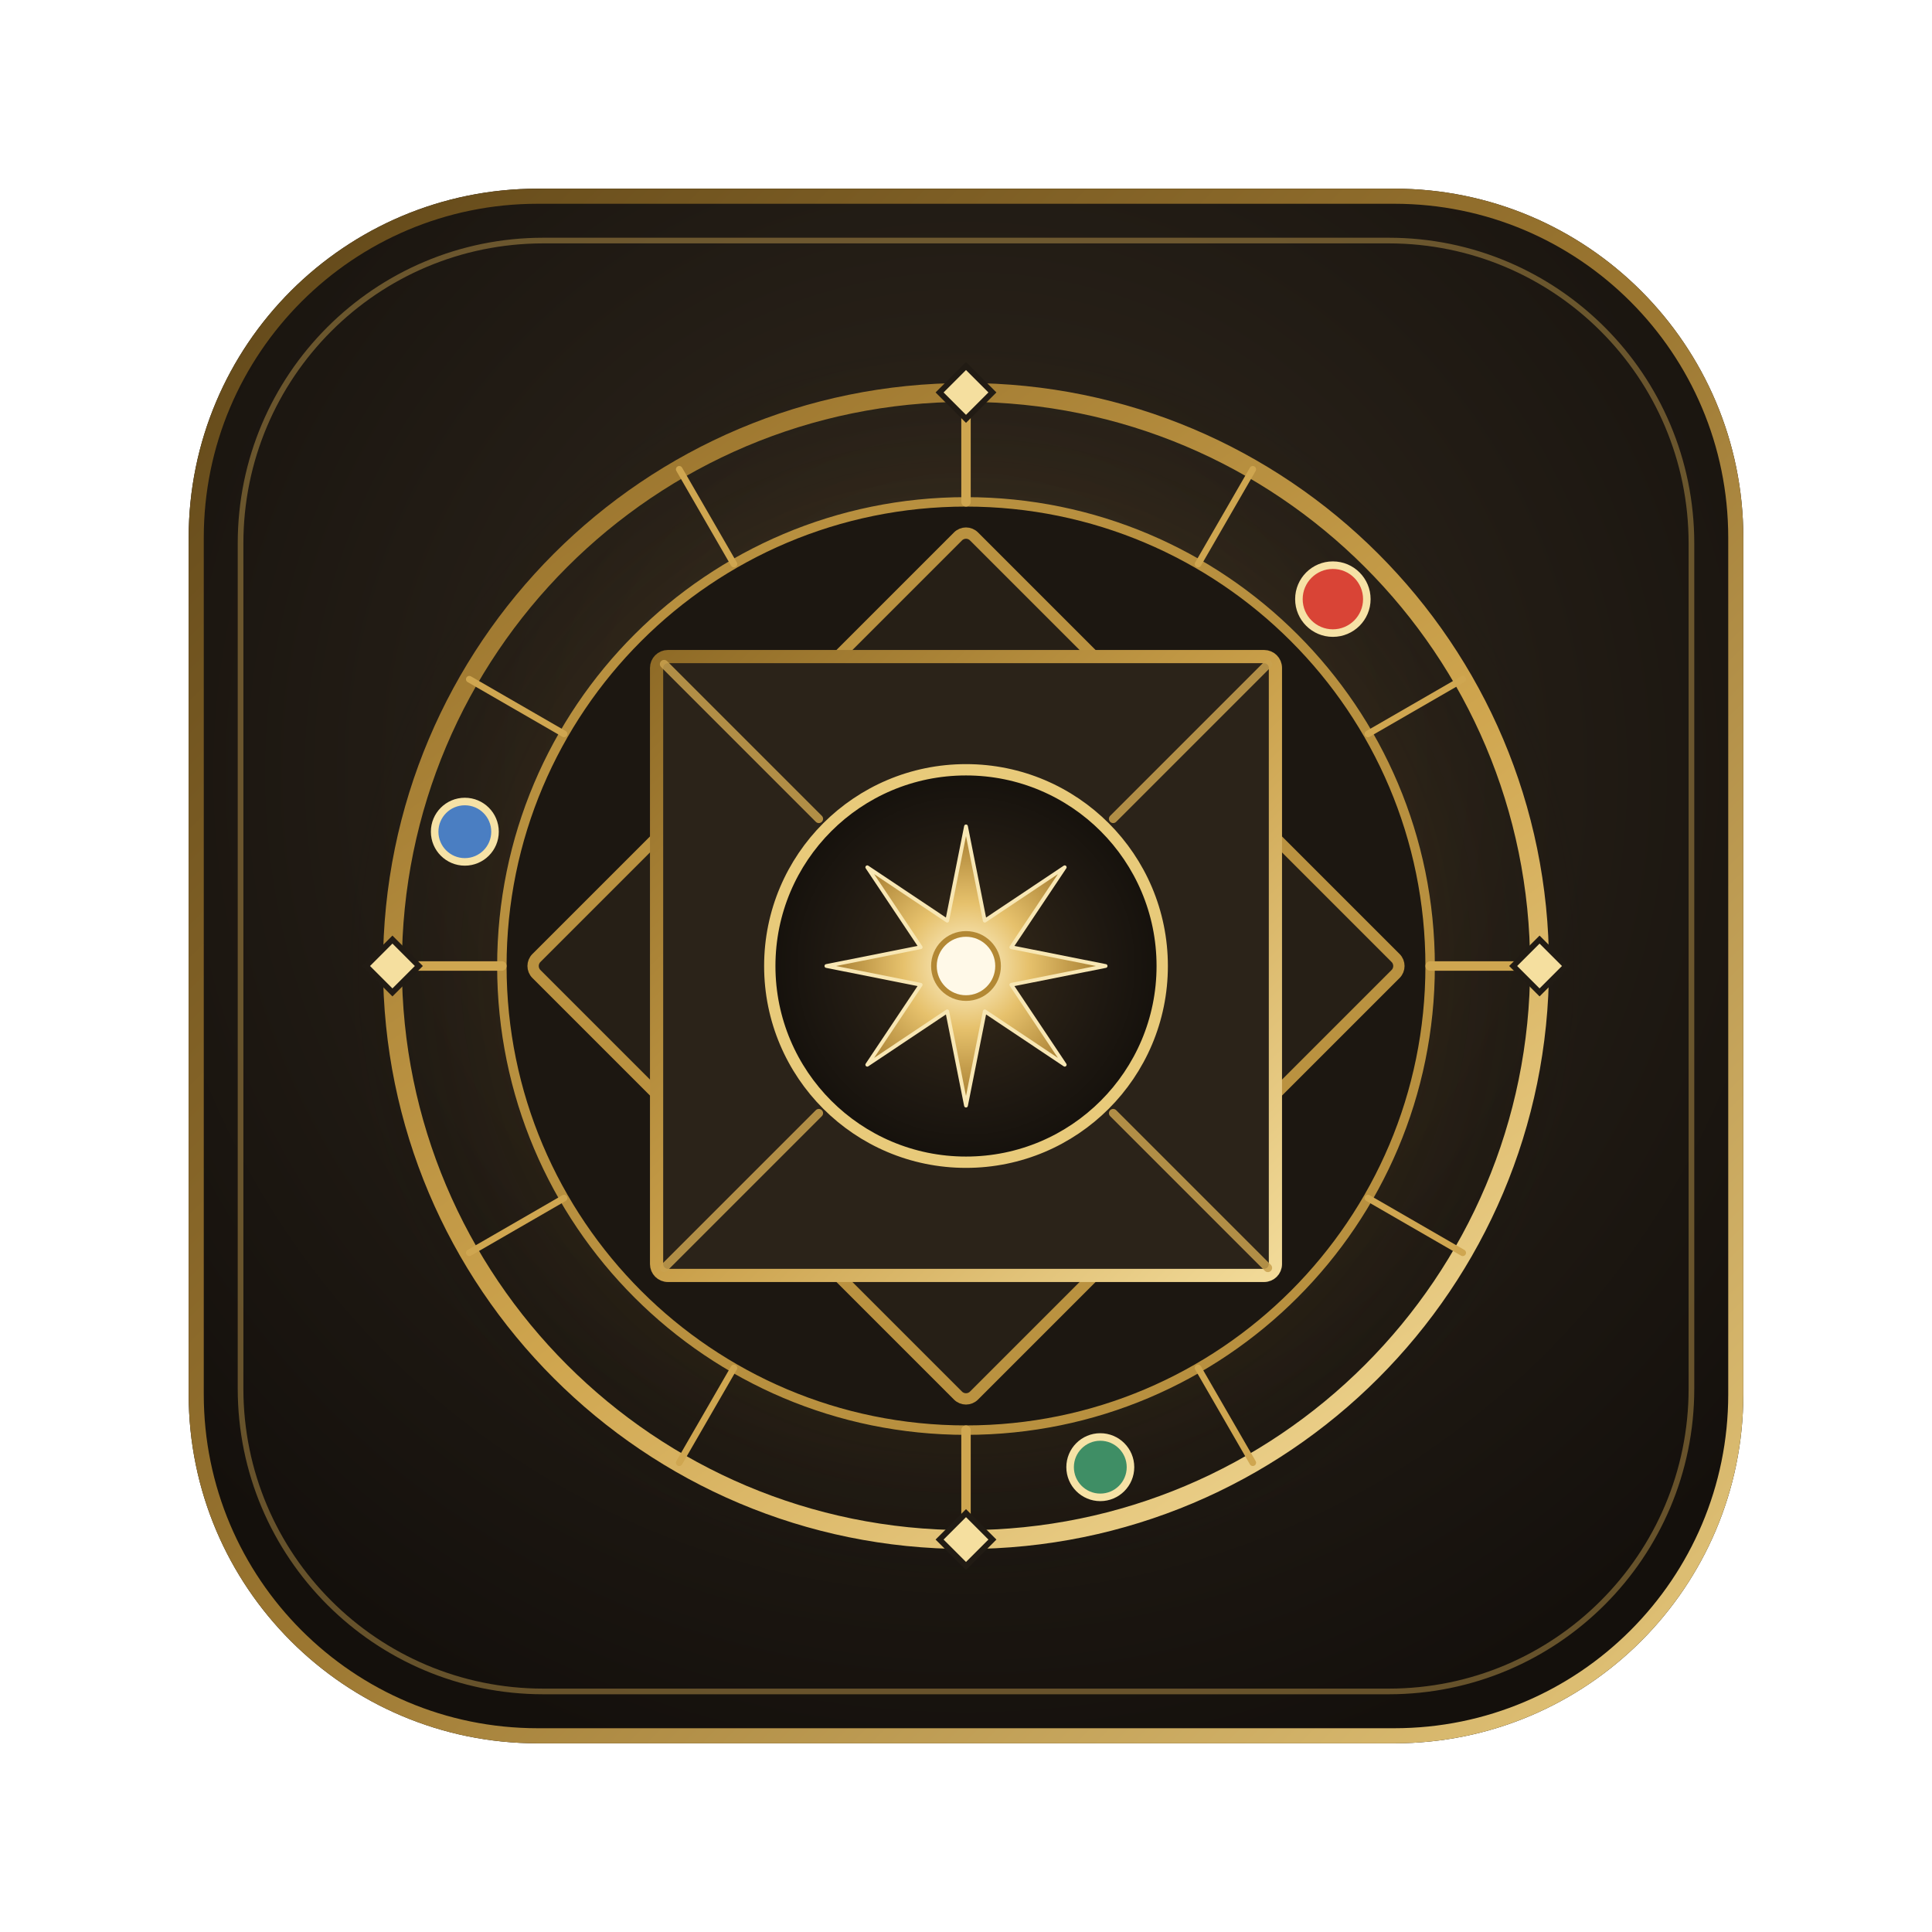
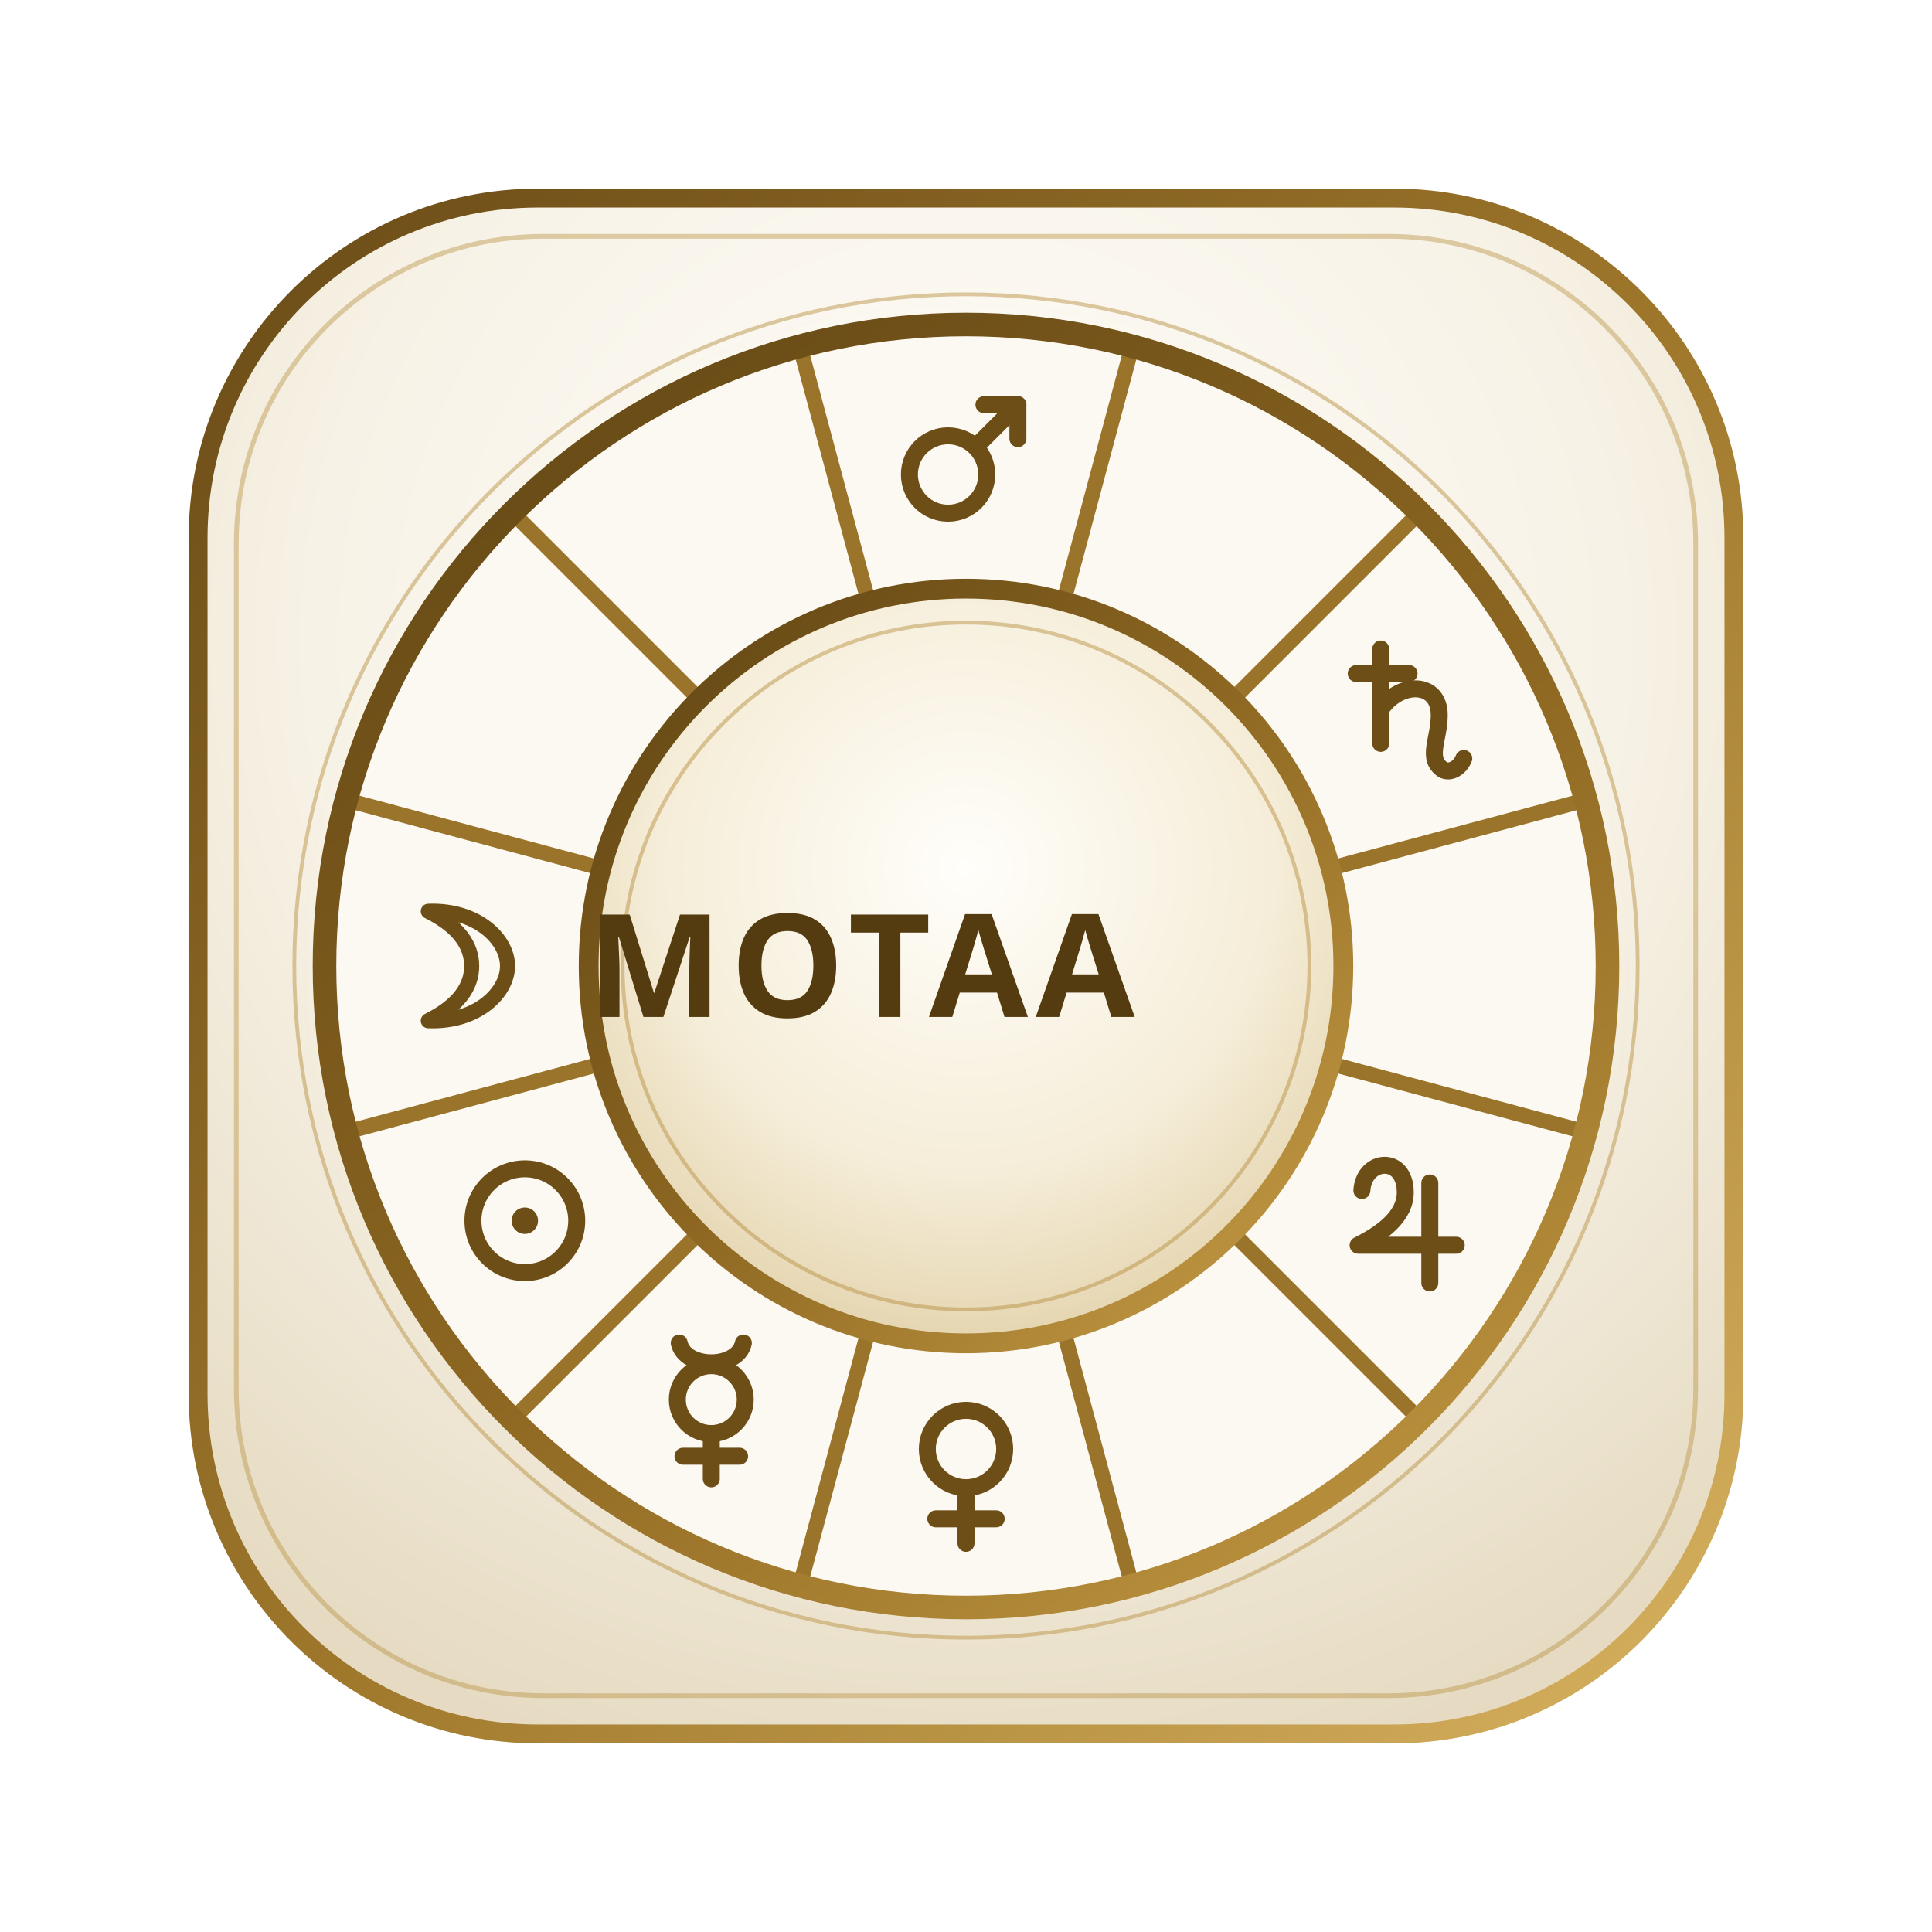
<svg xmlns="http://www.w3.org/2000/svg" width="1024" height="1024" viewBox="0 0 1024 1024">
  <defs>
-     <radialGradient id="radial-gradient-1" cx="512" cy="410" r="550" gradientUnits="userSpaceOnUse">
-       <stop offset="0" stop-color="#332a1f" />
-       <stop offset="0.58" stop-color="#211b14" />
-       <stop offset="1" stop-color="#14100c" />
+     <radialGradient id="radial-gradient-1" cx="512" cy="340" r="620" gradientUnits="userSpaceOnUse">
+       <stop offset="0" stop-color="#fffefc" />
+       <stop offset="0.56" stop-color="#f7f2e6" />
+       <stop offset="1" stop-color="#e6dbc2" />
    </radialGradient>
    <clipPath id="clip-path-1">
      <path d="M285 100 L739 100 C841.173 100 924 182.827 924 285 L924 739 C924 841.173 841.173 924 739 924 L285 924 C182.827 924 100 841.173 100 739 L100 285 C100 182.827 182.827 100 285 100 Z" />
    </clipPath>
-     <linearGradient id="linear-gradient-1" x1="928" y1="928" x2="96" y2="96" gradientUnits="userSpaceOnUse">
-       <stop offset="0" stop-color="#e8ca7e" />
-       <stop offset="0.5" stop-color="#9b7630" />
-       <stop offset="1" stop-color="#5e4518" />
+     <linearGradient id="linear-gradient-1" x1="929" y1="929" x2="95" y2="95" gradientUnits="userSpaceOnUse">
+       <stop offset="0" stop-color="#d9b462" />
+       <stop offset="0.48" stop-color="#9e772b" />
+       <stop offset="1" stop-color="#694a17" />
    </linearGradient>
    <clipPath id="clip-path-2">
-       <path d="M288 126 L736 126 C825.47 126 898 198.53 898 288 L898 736 C898 825.47 825.47 898 736 898 L288 898 C198.53 898 126 825.47 126 736 L126 288 C126 198.53 198.53 126 288 126 Z" />
+       <path d="M288 124 L736 124 C826.575 124 900 197.425 900 288 L900 736 C900 826.575 826.575 900 736 900 L288 900 C197.425 900 124 826.575 124 736 L124 288 C124 197.425 197.425 124 288 124 Z" />
    </clipPath>
-     <radialGradient id="radial-gradient-2" cx="512" cy="512" r="340" gradientUnits="userSpaceOnUse">
-       <stop offset="0" stop-color="#7c5b21" stop-opacity="0.34" />
-       <stop offset="0.65" stop-color="#7c5b21" stop-opacity="0.12" />
-       <stop offset="1" stop-color="#14100c" stop-opacity="0" />
+     <radialGradient id="radial-gradient-2" cx="512" cy="512" r="368" gradientUnits="userSpaceOnUse">
+       <stop offset="0" stop-color="#c9a14a" stop-opacity="0.22" />
+       <stop offset="0.68" stop-color="#c9a14a" stop-opacity="0.07" />
+       <stop offset="1" stop-color="#f7f2e6" stop-opacity="0" />
    </radialGradient>
-     <linearGradient id="linear-gradient-2" x1="758.84" y1="864.525" x2="265.16" y2="159.475" gradientUnits="userSpaceOnUse">
-       <stop offset="0" stop-color="#f5df9f" />
-       <stop offset="0.45" stop-color="#cfa54e" />
-       <stop offset="1" stop-color="#8e6926" />
+     <linearGradient id="linear-gradient-2" x1="788.597" y1="907.022" x2="235.403" y2="116.978" gradientUnits="userSpaceOnUse">
+       <stop offset="0" stop-color="#c79e46" />
+       <stop offset="0.45" stop-color="#8e6822" />
+       <stop offset="1" stop-color="#5e4313" />
    </linearGradient>
-     <linearGradient id="linear-gradient-3" x1="679.5" y1="679.5" x2="344.5" y2="344.5" gradientUnits="userSpaceOnUse">
-       <stop offset="0" stop-color="#f3dc9b" />
-       <stop offset="0.5" stop-color="#c99f49" />
-       <stop offset="1" stop-color="#8e6a26" />
+     <radialGradient id="radial-gradient-3" cx="512" cy="460" r="252" gradientUnits="userSpaceOnUse">
+       <stop offset="0" stop-color="#fffefa" />
+       <stop offset="0.65" stop-color="#f5edd8" />
+       <stop offset="1" stop-color="#e5d5b0" />
+     </radialGradient>
+     <linearGradient id="linear-gradient-3" x1="717.25" y1="717.25" x2="306.75" y2="306.75" gradientUnits="userSpaceOnUse">
+       <stop offset="0" stop-color="#caa149" />
+       <stop offset="0.5" stop-color="#8e6822" />
+       <stop offset="1" stop-color="#5c4112" />
    </linearGradient>
-     <radialGradient id="radial-gradient-3" cx="512" cy="512" r="104" gradientUnits="userSpaceOnUse">
-       <stop offset="0" stop-color="#382c1b" />
-       <stop offset="0.72" stop-color="#1e1811" />
-       <stop offset="1" stop-color="#15110c" />
-     </radialGradient>
-     <radialGradient id="radial-gradient-4" cx="512" cy="512" r="74" gradientUnits="userSpaceOnUse">
-       <stop offset="0" stop-color="#fff6d6" />
-       <stop offset="0.45" stop-color="#e6c16c" />
-       <stop offset="1" stop-color="#a37a2d" />
-     </radialGradient>
  </defs>
  <g id="Layer_1" data-name="Layer 1">
    <g id="MacOS_Squircle_Base" data-name="MacOS Squircle Base">
      <path d="M285 100 L739 100 C841.173 100 924 182.827 924 285 L924 739 C924 841.173 841.173 924 739 924 L285 924 C182.827 924 100 841.173 100 739 L100 285 C100 182.827 182.827 100 285 100 Z" fill="url(#radial-gradient-1)" />
-       <path d="M285 100 L739 100 C841.173 100 924 182.827 924 285 L924 739 C924 841.173 841.173 924 739 924 L285 924 C182.827 924 100 841.173 100 739 L100 285 C100 182.827 182.827 100 285 100 Z" fill="none" stroke="url(#linear-gradient-1)" stroke-width="16" stroke-miterlimit="10" clip-path="url(#clip-path-1)" />
+       <path d="M285 100 L739 100 C841.173 100 924 182.827 924 285 L924 739 C924 841.173 841.173 924 739 924 L285 924 C182.827 924 100 841.173 100 739 L100 285 C100 182.827 182.827 100 285 100 Z" fill="none" stroke="url(#linear-gradient-1)" stroke-width="20" stroke-miterlimit="10" clip-path="url(#clip-path-1)" />
    </g>
-     <g id="Inner_Gold_Bevel" data-name="Inner Gold Bevel" opacity="0.45">
-       <path d="M288 126 L736 126 C825.47 126 898 198.53 898 288 L898 736 C898 825.47 825.47 898 736 898 L288 898 C198.53 898 126 825.47 126 736 L126 288 C126 198.53 198.53 126 288 126 Z" fill="none" stroke="#c9a250" stroke-width="6" stroke-miterlimit="10" clip-path="url(#clip-path-2)" />
+     <g id="Inner_Gold_Bevel" data-name="Inner Gold Bevel" opacity="0.42">
+       <path d="M288 124 L736 124 C826.575 124 900 197.425 900 288 L900 736 C900 826.575 826.575 900 736 900 L288 900 C197.425 900 124 826.575 124 736 L124 288 C124 197.425 197.425 124 288 124 Z" fill="none" stroke="#b8903d" stroke-width="5" stroke-miterlimit="10" clip-path="url(#clip-path-2)" />
    </g>
-     <circle id="Celestial_Aura" data-name="Celestial Aura" cx="512" cy="512" r="340" fill="url(#radial-gradient-2)" />
-     <circle id="Zodiac_Outer_Ring" data-name="Zodiac Outer Ring" cx="512" cy="512" r="304" fill="none" stroke="url(#linear-gradient-2)" stroke-width="10" stroke-miterlimit="10" />
-     <circle id="Zodiac_Inner_Ring" data-name="Zodiac Inner Ring" cx="512" cy="512" r="246" fill="#1c1711" stroke="#b8903f" stroke-width="5" stroke-miterlimit="10" />
-     <line id="Zodiac_Spoke_1" data-name="Zodiac Spoke 1" x1="758" y1="512" x2="816" y2="512" fill="none" stroke="#cfa650" stroke-width="5" stroke-linecap="round" stroke-miterlimit="10" />
-     <line id="Zodiac_Spoke_2" data-name="Zodiac Spoke 2" x1="725.04" y1="635" x2="775.27" y2="664" fill="none" stroke="#cfa650" stroke-width="3.5" stroke-linecap="round" stroke-miterlimit="10" />
-     <line id="Zodiac_Spoke_3" data-name="Zodiac Spoke 3" x1="635" y1="725.04" x2="664" y2="775.27" fill="none" stroke="#cfa650" stroke-width="3.5" stroke-linecap="round" stroke-miterlimit="10" />
-     <line id="Zodiac_Spoke_4" data-name="Zodiac Spoke 4" x1="512" y1="758" x2="512" y2="816" fill="none" stroke="#cfa650" stroke-width="5" stroke-linecap="round" stroke-miterlimit="10" />
-     <line id="Zodiac_Spoke_5" data-name="Zodiac Spoke 5" x1="389" y1="725.04" x2="360" y2="775.27" fill="none" stroke="#cfa650" stroke-width="3.5" stroke-linecap="round" stroke-miterlimit="10" />
-     <line id="Zodiac_Spoke_6" data-name="Zodiac Spoke 6" x1="298.96" y1="635" x2="248.73" y2="664" fill="none" stroke="#cfa650" stroke-width="3.5" stroke-linecap="round" stroke-miterlimit="10" />
-     <line id="Zodiac_Spoke_7" data-name="Zodiac Spoke 7" x1="266" y1="512" x2="208" y2="512" fill="none" stroke="#cfa650" stroke-width="5" stroke-linecap="round" stroke-miterlimit="10" />
-     <line id="Zodiac_Spoke_8" data-name="Zodiac Spoke 8" x1="298.96" y1="389" x2="248.73" y2="360" fill="none" stroke="#cfa650" stroke-width="3.5" stroke-linecap="round" stroke-miterlimit="10" />
-     <line id="Zodiac_Spoke_9" data-name="Zodiac Spoke 9" x1="389" y1="298.96" x2="360" y2="248.73" fill="none" stroke="#cfa650" stroke-width="3.5" stroke-linecap="round" stroke-miterlimit="10" />
-     <line id="Zodiac_Spoke_10" data-name="Zodiac Spoke 10" x1="512" y1="266" x2="512" y2="208" fill="none" stroke="#cfa650" stroke-width="5" stroke-linecap="round" stroke-miterlimit="10" />
-     <line id="Zodiac_Spoke_11" data-name="Zodiac Spoke 11" x1="635" y1="298.96" x2="664" y2="248.73" fill="none" stroke="#cfa650" stroke-width="3.5" stroke-linecap="round" stroke-miterlimit="10" />
-     <line id="Zodiac_Spoke_12" data-name="Zodiac Spoke 12" x1="725.04" y1="389" x2="775.27" y2="360" fill="none" stroke="#cfa650" stroke-width="3.5" stroke-linecap="round" stroke-miterlimit="10" />
-     <path id="Zata_Diamond_Frame" data-name="Zata Diamond Frame" d="M516.243 284.312 L739.688 507.757 C742.032 510.101 742.032 513.899 739.688 516.243 L516.243 739.688 C513.899 742.032 510.101 742.032 507.757 739.688 L284.312 516.243 C281.968 513.899 281.968 510.101 284.312 507.757 L507.757 284.312 C510.101 281.968 513.899 281.968 516.243 284.312 Z" fill="#261f16" stroke="#ba9240" stroke-width="6" stroke-linejoin="round" />
-     <path id="Zata_Square_Frame" data-name="Zata Square Frame" d="M354 348 L670 348 C673.314 348 676 350.686 676 354 L676 670 C676 673.314 673.314 676 670 676 L354 676 C350.686 676 348 673.314 348 670 L348 354 C348 350.686 350.686 348 354 348 Z" fill="#2b2319" stroke="url(#linear-gradient-3)" stroke-width="7" stroke-linejoin="round" />
-     <line id="Zata_Corner_Diagonal_1" data-name="Zata Corner Diagonal 1" x1="434" y1="434" x2="352" y2="352" fill="none" stroke="#c9a14e" stroke-width="4.5" stroke-linecap="round" stroke-miterlimit="10" opacity="0.85" />
-     <line id="Zata_Corner_Diagonal_2" data-name="Zata Corner Diagonal 2" x1="590" y1="434" x2="672" y2="352" fill="none" stroke="#c9a14e" stroke-width="4.5" stroke-linecap="round" stroke-miterlimit="10" opacity="0.85" />
-     <line id="Zata_Corner_Diagonal_3" data-name="Zata Corner Diagonal 3" x1="590" y1="590" x2="672" y2="672" fill="none" stroke="#c9a14e" stroke-width="4.5" stroke-linecap="round" stroke-miterlimit="10" opacity="0.85" />
-     <line id="Zata_Corner_Diagonal_4" data-name="Zata Corner Diagonal 4" x1="434" y1="590" x2="352" y2="672" fill="none" stroke="#c9a14e" stroke-width="4.5" stroke-linecap="round" stroke-miterlimit="10" opacity="0.85" />
-     <circle id="Central_Sanctuary_Ring" data-name="Central Sanctuary Ring" cx="512" cy="512" r="104" fill="url(#radial-gradient-3)" stroke="#e8ca7a" stroke-width="6" stroke-miterlimit="10" />
-     <polygon id="Astral_Eight-Point_Star" data-name="Astral Eight-Point Star" points="512,438 521.95,487.979 564.326,459.674 536.021,502.05 586,512 536.021,521.95 564.326,564.326 521.95,536.021 512,586 502.05,536.021 459.674,564.326 487.979,521.95 438,512 487.979,502.05 459.674,459.674 502.05,487.979" fill="url(#radial-gradient-4)" stroke="#f8e7b4" stroke-width="2" stroke-linejoin="round" />
-     <circle id="Solar_Core_Jewel" data-name="Solar Core Jewel" cx="512" cy="512" r="17" fill="#fff9e8" stroke="#b38834" stroke-width="3" stroke-miterlimit="10" />
-     <polygon id="Cardinal_Marker_North" data-name="Cardinal Marker North" points="512,194 526,208 512,222 498,208" fill="#f5df9f" stroke="#211b14" stroke-width="3" stroke-miterlimit="10" />
-     <polygon id="Cardinal_Marker_East" data-name="Cardinal Marker East" points="816,498 830,512 816,526 802,512" fill="#f5df9f" stroke="#211b14" stroke-width="3" stroke-miterlimit="10" />
-     <polygon id="Cardinal_Marker_South" data-name="Cardinal Marker South" points="512,802 526,816 512,830 498,816" fill="#f5df9f" stroke="#211b14" stroke-width="3" stroke-miterlimit="10" />
-     <polygon id="Cardinal_Marker_West" data-name="Cardinal Marker West" points="208,498 222,512 208,526 194,512" fill="#f5df9f" stroke="#211b14" stroke-width="3" stroke-miterlimit="10" />
-     <circle id="Planet_Crimson" data-name="Planet Crimson" cx="706.45" cy="317.55" r="18" fill="#d94436" stroke="#f6e2a6" stroke-width="4" stroke-miterlimit="10" />
-     <circle id="Planet_Jade" data-name="Planet Jade" cx="583.18" cy="777.63" r="16" fill="#3f8e65" stroke="#f6e2a6" stroke-width="4" stroke-miterlimit="10" />
-     <circle id="Planet_Sapphire" data-name="Planet Sapphire" cx="246.37" cy="440.82" r="16" fill="#4a7ec2" stroke="#f6e2a6" stroke-width="4" stroke-miterlimit="10" />
+     <circle id="Celestial_Aura" data-name="Celestial Aura" cx="512" cy="512" r="368" fill="url(#radial-gradient-2)" />
+     <circle id="Outer_Astrolabe_Hairline" data-name="Outer Astrolabe Hairline" cx="512" cy="512" r="356" fill="none" stroke="#b38a38" stroke-width="2" stroke-miterlimit="10" opacity="0.45" />
+     <circle id="Zodiac_Wheel_Background" data-name="Zodiac Wheel Background" cx="512" cy="512" r="340" fill="#fcf9f2" />
+     <line id="Zodiac_House_Spoke_1" data-name="Zodiac House Spoke 1" x1="460.24" y1="318.81" x2="424" y2="183.59" fill="none" stroke="#9a742a" stroke-width="8" stroke-miterlimit="10" />
+     <line id="Zodiac_House_Spoke_2" data-name="Zodiac House Spoke 2" x1="563.76" y1="318.81" x2="600" y2="183.59" fill="none" stroke="#9a742a" stroke-width="8" stroke-miterlimit="10" />
+     <line id="Zodiac_House_Spoke_3" data-name="Zodiac House Spoke 3" x1="653.42" y1="370.58" x2="752.42" y2="271.58" fill="none" stroke="#9a742a" stroke-width="8" stroke-miterlimit="10" />
+     <line id="Zodiac_House_Spoke_4" data-name="Zodiac House Spoke 4" x1="705.19" y1="460.24" x2="840.41" y2="424" fill="none" stroke="#9a742a" stroke-width="8" stroke-miterlimit="10" />
+     <line id="Zodiac_House_Spoke_5" data-name="Zodiac House Spoke 5" x1="705.19" y1="563.76" x2="840.41" y2="600" fill="none" stroke="#9a742a" stroke-width="8" stroke-miterlimit="10" />
+     <line id="Zodiac_House_Spoke_6" data-name="Zodiac House Spoke 6" x1="653.42" y1="653.42" x2="752.42" y2="752.42" fill="none" stroke="#9a742a" stroke-width="8" stroke-miterlimit="10" />
+     <line id="Zodiac_House_Spoke_7" data-name="Zodiac House Spoke 7" x1="563.76" y1="705.19" x2="600" y2="840.41" fill="none" stroke="#9a742a" stroke-width="8" stroke-miterlimit="10" />
+     <line id="Zodiac_House_Spoke_8" data-name="Zodiac House Spoke 8" x1="460.24" y1="705.19" x2="424" y2="840.41" fill="none" stroke="#9a742a" stroke-width="8" stroke-miterlimit="10" />
+     <line id="Zodiac_House_Spoke_9" data-name="Zodiac House Spoke 9" x1="370.58" y1="653.42" x2="271.58" y2="752.42" fill="none" stroke="#9a742a" stroke-width="8" stroke-miterlimit="10" />
+     <line id="Zodiac_House_Spoke_10" data-name="Zodiac House Spoke 10" x1="318.81" y1="563.76" x2="183.59" y2="600" fill="none" stroke="#9a742a" stroke-width="8" stroke-miterlimit="10" />
+     <line id="Zodiac_House_Spoke_11" data-name="Zodiac House Spoke 11" x1="318.81" y1="460.24" x2="183.59" y2="424" fill="none" stroke="#9a742a" stroke-width="8" stroke-miterlimit="10" />
+     <line id="Zodiac_House_Spoke_12" data-name="Zodiac House Spoke 12" x1="370.58" y1="370.58" x2="271.58" y2="271.58" fill="none" stroke="#9a742a" stroke-width="8" stroke-miterlimit="10" />
+     <circle id="Zodiac_Outer_Ring" data-name="Zodiac Outer Ring" cx="512" cy="512" r="340" fill="none" stroke="url(#linear-gradient-2)" stroke-width="12.5" stroke-miterlimit="10" />
+     <circle id="Central_Sanctuary_Ring" data-name="Central Sanctuary Ring" cx="512" cy="512" r="200" fill="url(#radial-gradient-3)" stroke="url(#linear-gradient-3)" stroke-width="10.5" stroke-miterlimit="10" />
+     <circle id="Sanctuary_Inner_Filigree" data-name="Sanctuary Inner Filigree" cx="512" cy="512" r="182" fill="none" stroke="#b38a38" stroke-width="2" stroke-miterlimit="10" opacity="0.45" />
+     <circle id="Glyph_Mars_Circle" data-name="Glyph Mars Circle" cx="502.5" cy="251.5" r="20.5" fill="none" stroke="#6e4e17" stroke-width="9" stroke-linecap="round" stroke-linejoin="round" />
+     <line id="Glyph_Mars_Shaft" data-name="Glyph Mars Shaft" x1="517.5" y1="236.5" x2="539.5" y2="214.5" fill="none" stroke="#6e4e17" stroke-width="9" stroke-linecap="round" stroke-linejoin="round" />
+     <polyline id="Glyph_Mars_Arrowhead" data-name="Glyph Mars Arrowhead" points="521.5,214.5 539.5,214.5 539.5,232.5" fill="none" stroke="#6e4e17" stroke-width="9" stroke-linecap="round" stroke-linejoin="round" />
+     <line id="Glyph_Saturn_Stem" data-name="Glyph Saturn Stem" x1="731.83" y1="344" x2="731.83" y2="394" fill="none" stroke="#6e4e17" stroke-width="9" stroke-linecap="round" stroke-linejoin="round" />
+     <line id="Glyph_Saturn_Crossbar" data-name="Glyph Saturn Crossbar" x1="718.83" y1="357" x2="746.83" y2="357" fill="none" stroke="#6e4e17" stroke-width="9" stroke-linecap="round" stroke-linejoin="round" />
+     <path id="Glyph_Saturn_Arch" data-name="Glyph Saturn Arch" d="M731.83 376 C741.83 361 762.83 361 762.83 379 C762.83 392 755.83 402 764.83 408 C768.83 410 773.83 407 775.83 402" fill="none" stroke="#6e4e17" stroke-width="9" stroke-linecap="round" stroke-linejoin="round" />
+     <path id="Glyph_Jupiter_Hook" data-name="Glyph Jupiter Hook" d="M721.83 631 C722.83 614 744.83 612 744.83 632 C744.83 645 731.83 654 719.83 660 L771.83 660" fill="none" stroke="#6e4e17" stroke-width="9" stroke-linecap="round" stroke-linejoin="round" />
+     <line id="Glyph_Jupiter_Stem" data-name="Glyph Jupiter Stem" x1="757.83" y1="627" x2="757.83" y2="680" fill="none" stroke="#6e4e17" stroke-width="9" stroke-linecap="round" stroke-linejoin="round" />
+     <circle id="Glyph_Venus_Circle" data-name="Glyph Venus Circle" cx="512" cy="768" r="20.5" fill="none" stroke="#6e4e17" stroke-width="9" stroke-linecap="round" stroke-linejoin="round" />
+     <line id="Glyph_Venus_Stem" data-name="Glyph Venus Stem" x1="512" y1="789" x2="512" y2="818" fill="none" stroke="#6e4e17" stroke-width="9" stroke-linecap="round" stroke-linejoin="round" />
+     <line id="Glyph_Venus_Crossbar" data-name="Glyph Venus Crossbar" x1="496" y1="805" x2="528" y2="805" fill="none" stroke="#6e4e17" stroke-width="9" stroke-linecap="round" stroke-linejoin="round" />
+     <path id="Glyph_Mercury_Horns" data-name="Glyph Mercury Horns" d="M360 711.83 C363 725.83 391 725.83 394 711.83" fill="none" stroke="#6e4e17" stroke-width="9" stroke-linecap="round" stroke-linejoin="round" />
+     <circle id="Glyph_Mercury_Circle" data-name="Glyph Mercury Circle" cx="377" cy="741.83" r="18" fill="none" stroke="#6e4e17" stroke-width="9" stroke-linecap="round" stroke-linejoin="round" />
+     <line id="Glyph_Mercury_Stem" data-name="Glyph Mercury Stem" x1="377" y1="759.83" x2="377" y2="783.83" fill="none" stroke="#6e4e17" stroke-width="9" stroke-linecap="round" stroke-linejoin="round" />
+     <line id="Glyph_Mercury_Crossbar" data-name="Glyph Mercury Crossbar" x1="362" y1="771.83" x2="392" y2="771.83" fill="none" stroke="#6e4e17" stroke-width="9" stroke-linecap="round" stroke-linejoin="round" />
+     <circle id="Glyph_Sun_Ring" data-name="Glyph Sun Ring" cx="278.17" cy="647" r="27.5" fill="none" stroke="#6e4e17" stroke-width="9" stroke-linecap="round" stroke-linejoin="round" />
+     <circle id="Glyph_Sun_Core" data-name="Glyph Sun Core" cx="278.17" cy="647" r="7" fill="#6e4e17" />
+     <path id="Glyph_Moon_Crescent" data-name="Glyph Moon Crescent" d="M227 483 C253 482 269 498 269 512 C269 526 253 542 227 541 C243 533 250 523 250 512 C250 501 243 491 227 483 Z" fill="none" stroke="#6e4e17" stroke-width="8" stroke-linecap="round" stroke-linejoin="round" />
+     <text id="MOTAA_Wordmark" data-name="MOTAA Wordmark" transform="matrix(1 0 0 1 512 539)" x="2.09" y="0" xml:space="preserve" font-family="'Avenir Next', sans-serif" font-size="76" font-weight="bold" fill="#543b10" letter-spacing="4.18" text-anchor="middle">
+       <tspan x="2.09" y="0">MOTAA</tspan>
+     </text>
  </g>
</svg>
